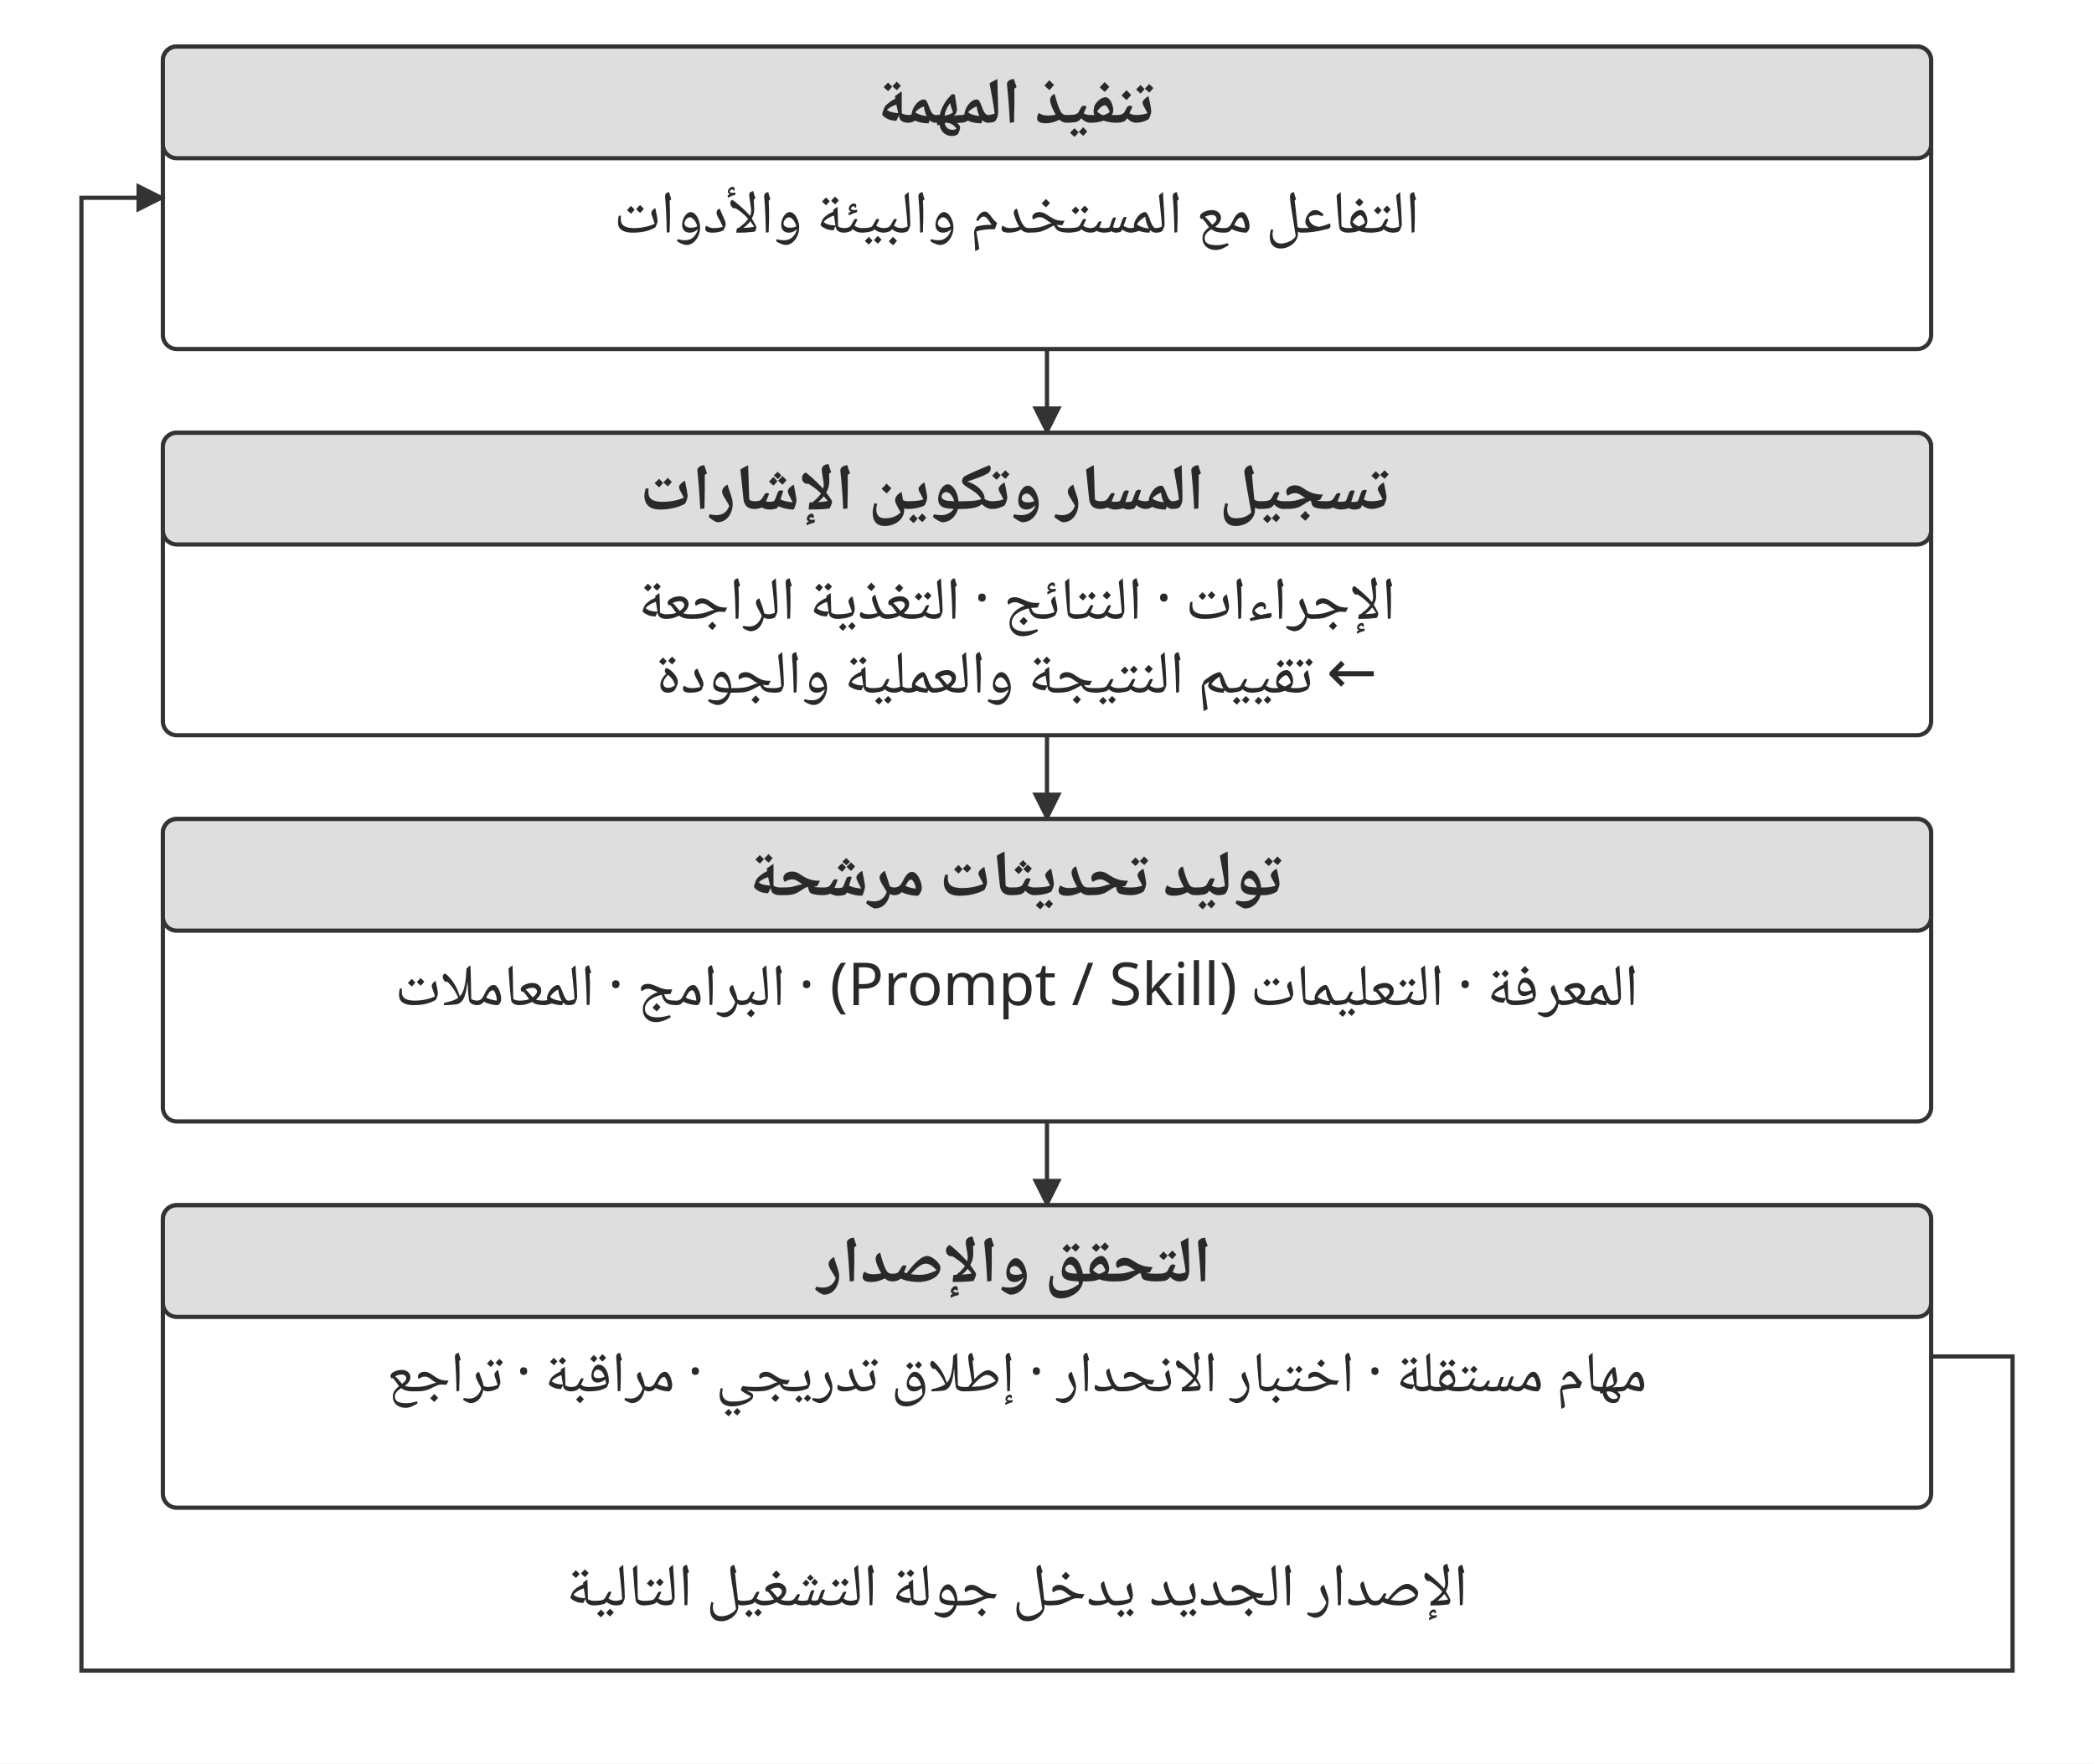
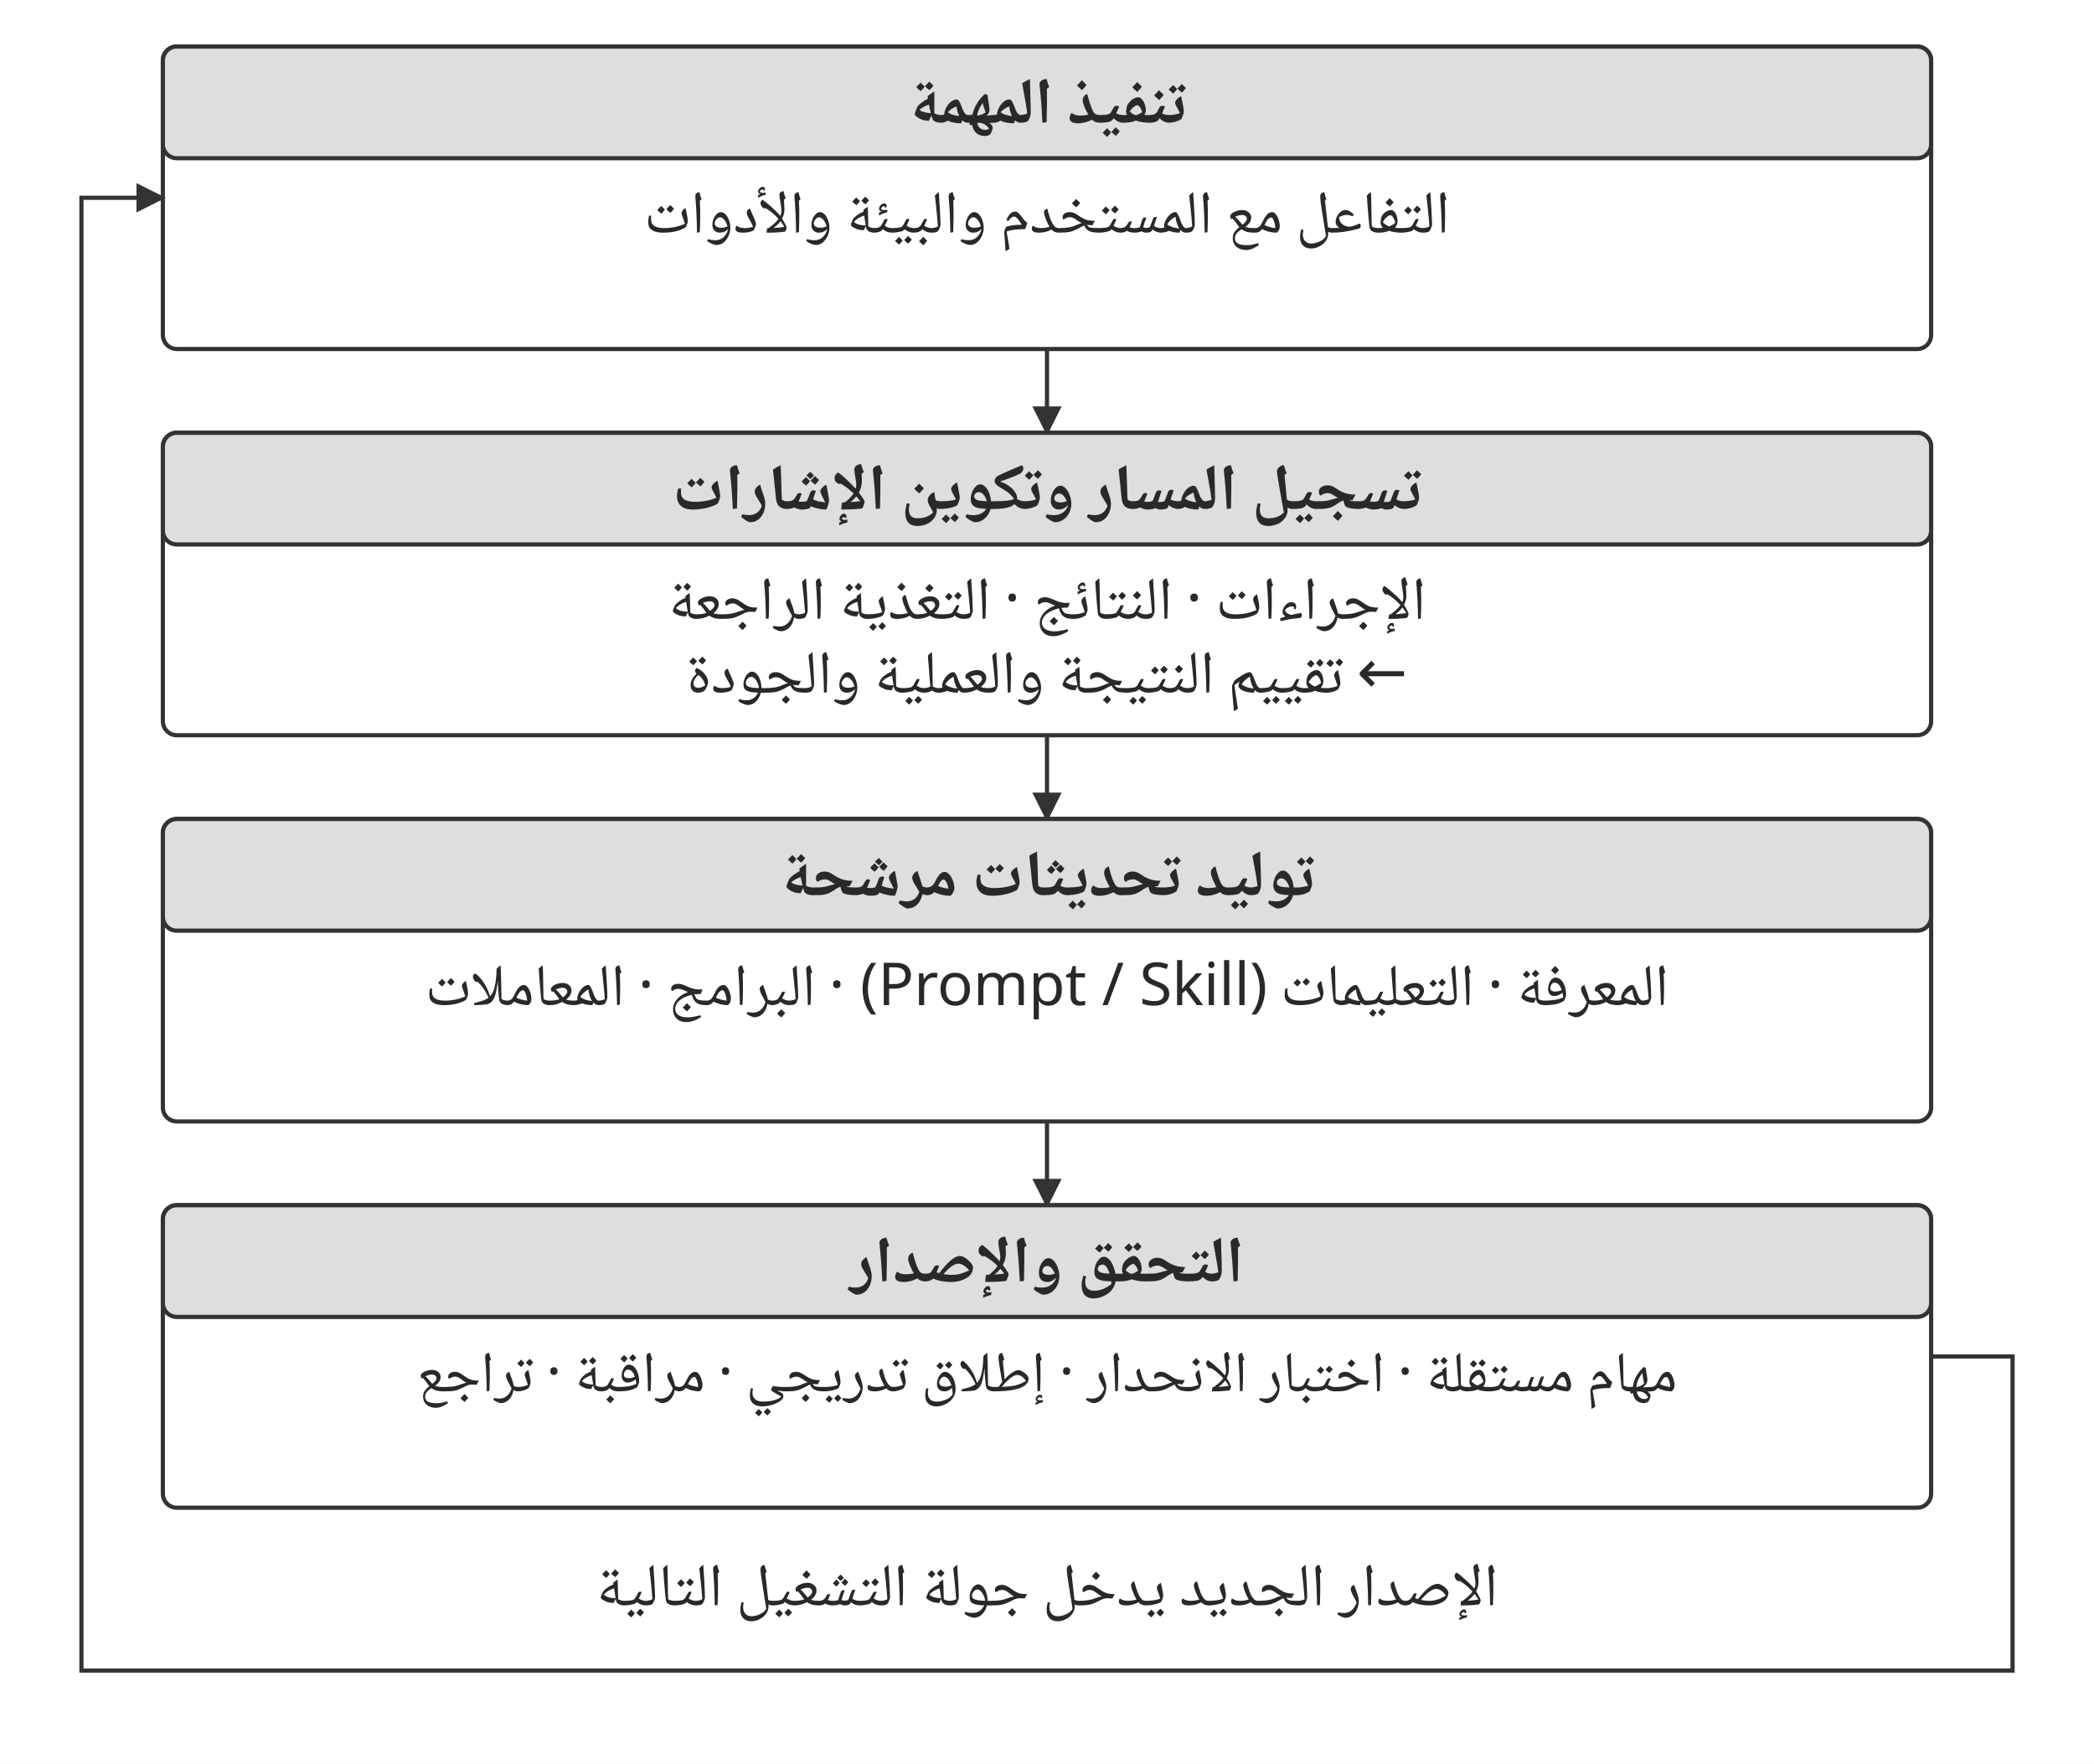
<svg xmlns="http://www.w3.org/2000/svg" width="106.000mm" height="89.276mm" viewBox="0 0 900 758" role="img" aria-labelledby="title desc">
  <defs>
    <marker id="arrow" viewBox="0 0 10 10" refX="9" refY="5" markerWidth="7" markerHeight="7" orient="auto-start-reverse">
      <path d="M0 0 L10 5 L0 10 Z" fill="#333333" />
    </marker>
  </defs>
  <rect width="900" height="758" fill="#ffffff" y="0" />
  <rect x="70" y="20" width="760" height="130" rx="6" fill="#ffffff" stroke="#333333" stroke-width="1.8" />
  <rect x="70" y="20" width="760" height="48" rx="6" fill="#dedede" stroke="#333333" stroke-width="1.8" />
-   <text x="436" y="53" text-anchor="middle" font-family="&quot;Noto Naskh Arabic&quot;, &quot;Noto Sans Arabic&quot;, Amiri, &quot;Geeza Pro&quot;, sans-serif" font-size="28.0" font-weight="700" fill="#292929" direction="rtl">تنفيذ المهمة</text>
-   <text x="437" y="100" text-anchor="middle" font-family="&quot;Noto Naskh Arabic&quot;, &quot;Noto Sans Arabic&quot;, Amiri, &quot;Geeza Pro&quot;, sans-serif" font-size="26.0" font-weight="400" fill="#292929" direction="rtl">التفاعل مع المستخدم والبيئة والأدوات</text>
+   <text x="450" y="53" text-anchor="middle" font-family="&quot;Noto Naskh Arabic&quot;, &quot;Noto Sans Arabic&quot;, Amiri, &quot;Geeza Pro&quot;, sans-serif" font-size="28.0" font-weight="700" fill="#292929" direction="rtl">تنفيذ المهمة</text>
+   <text x="450" y="100" text-anchor="middle" font-family="&quot;Noto Naskh Arabic&quot;, &quot;Noto Sans Arabic&quot;, Amiri, &quot;Geeza Pro&quot;, sans-serif" font-size="26.0" font-weight="400" fill="#292929" direction="rtl">التفاعل مع المستخدم والبيئة والأدوات</text>
  <path d="M450 150 L450 186" fill="none" stroke="#333333" stroke-width="1.8" marker-end="url(#arrow)" />
  <rect x="70" y="186" width="760" height="130" rx="6" fill="#ffffff" stroke="#333333" stroke-width="1.8" />
  <rect x="70" y="186" width="760" height="48" rx="6" fill="#dedede" stroke="#333333" stroke-width="1.8" />
-   <text x="436" y="219" text-anchor="middle" font-family="&quot;Noto Naskh Arabic&quot;, &quot;Noto Sans Arabic&quot;, Amiri, &quot;Geeza Pro&quot;, sans-serif" font-size="28.0" font-weight="700" fill="#292929" direction="rtl">تسجيل المسار وتكوين الإشارات</text>
-   <text x="437" y="266" text-anchor="middle" font-family="&quot;Noto Naskh Arabic&quot;, &quot;Noto Sans Arabic&quot;, Amiri, &quot;Geeza Pro&quot;, sans-serif" font-size="26.0" font-weight="400" fill="#292929" direction="rtl">الإجراءات · النتائج · التغذية الراجعة</text>
-   <text x="437" y="297.72" text-anchor="middle" font-family="&quot;Noto Naskh Arabic&quot;, &quot;Noto Sans Arabic&quot;, Amiri, &quot;Geeza Pro&quot;, sans-serif" font-size="26.0" font-weight="400" fill="#292929" direction="rtl">← تقييم النتيجة والعملية والجودة</text>
+   <text x="450" y="219" text-anchor="middle" font-family="&quot;Noto Naskh Arabic&quot;, &quot;Noto Sans Arabic&quot;, Amiri, &quot;Geeza Pro&quot;, sans-serif" font-size="28.0" font-weight="700" fill="#292929" direction="rtl">تسجيل المسار وتكوين الإشارات</text>
+   <text x="450" y="266" text-anchor="middle" font-family="&quot;Noto Naskh Arabic&quot;, &quot;Noto Sans Arabic&quot;, Amiri, &quot;Geeza Pro&quot;, sans-serif" font-size="26.0" font-weight="400" fill="#292929" direction="rtl">الإجراءات · النتائج · التغذية الراجعة</text>
+   <text x="450" y="297.72" text-anchor="middle" font-family="&quot;Noto Naskh Arabic&quot;, &quot;Noto Sans Arabic&quot;, Amiri, &quot;Geeza Pro&quot;, sans-serif" font-size="26.0" font-weight="400" fill="#292929" direction="rtl">← تقييم النتيجة والعملية والجودة</text>
  <path d="M450 316 L450 352" fill="none" stroke="#333333" stroke-width="1.8" marker-end="url(#arrow)" />
  <rect x="70" y="352" width="760" height="130" rx="6" fill="#ffffff" stroke="#333333" stroke-width="1.8" />
  <rect x="70" y="352" width="760" height="48" rx="6" fill="#dedede" stroke="#333333" stroke-width="1.8" />
-   <text x="436" y="385" text-anchor="middle" font-family="&quot;Noto Naskh Arabic&quot;, &quot;Noto Sans Arabic&quot;, Amiri, &quot;Geeza Pro&quot;, sans-serif" font-size="28.0" font-weight="700" fill="#292929" direction="rtl">توليد تحديثات مرشحة</text>
-   <text x="437" y="432" text-anchor="middle" font-family="&quot;Noto Naskh Arabic&quot;, &quot;Noto Sans Arabic&quot;, Amiri, &quot;Geeza Pro&quot;, sans-serif" font-size="25.5" font-weight="400" fill="#292929" direction="rtl">المعرفة · التعليمات (Prompt / Skill) · البرامج · المعاملات</text>
+   <text x="450" y="385" text-anchor="middle" font-family="&quot;Noto Naskh Arabic&quot;, &quot;Noto Sans Arabic&quot;, Amiri, &quot;Geeza Pro&quot;, sans-serif" font-size="28.0" font-weight="700" fill="#292929" direction="rtl">توليد تحديثات مرشحة</text>
+   <text x="450" y="432" text-anchor="middle" font-family="&quot;Noto Naskh Arabic&quot;, &quot;Noto Sans Arabic&quot;, Amiri, &quot;Geeza Pro&quot;, sans-serif" font-size="25.5" font-weight="400" fill="#292929" direction="rtl">المعرفة · التعليمات (Prompt / Skill) · البرامج · المعاملات</text>
  <path d="M450 482 L450 518" fill="none" stroke="#333333" stroke-width="1.8" marker-end="url(#arrow)" />
  <rect x="70" y="518" width="760" height="130" rx="6" fill="#ffffff" stroke="#333333" stroke-width="1.8" />
  <rect x="70" y="518" width="760" height="48" rx="6" fill="#dedede" stroke="#333333" stroke-width="1.8" />
-   <text x="436" y="551" text-anchor="middle" font-family="&quot;Noto Naskh Arabic&quot;, &quot;Noto Sans Arabic&quot;, Amiri, &quot;Geeza Pro&quot;, sans-serif" font-size="28.0" font-weight="700" fill="#292929" direction="rtl">التحقق والإصدار</text>
-   <text x="437" y="598" text-anchor="middle" font-family="&quot;Noto Naskh Arabic&quot;, &quot;Noto Sans Arabic&quot;, Amiri, &quot;Geeza Pro&quot;, sans-serif" font-size="24.7" font-weight="400" fill="#292929" direction="rtl">مهام مستقلة · اختبار الانحدار · إطلاق تدريجي · مراقبة · تراجع</text>
+   <text x="450" y="551" text-anchor="middle" font-family="&quot;Noto Naskh Arabic&quot;, &quot;Noto Sans Arabic&quot;, Amiri, &quot;Geeza Pro&quot;, sans-serif" font-size="28.0" font-weight="700" fill="#292929" direction="rtl">التحقق والإصدار</text>
+   <text x="450" y="598" text-anchor="middle" font-family="&quot;Noto Naskh Arabic&quot;, &quot;Noto Sans Arabic&quot;, Amiri, &quot;Geeza Pro&quot;, sans-serif" font-size="24.7" font-weight="400" fill="#292929" direction="rtl">مهام مستقلة · اختبار الانحدار · إطلاق تدريجي · مراقبة · تراجع</text>
  <path d="M830 583 L865 583 L865 718 L35 718 L35 85 L70 85" fill="none" stroke="#333333" stroke-width="1.8" marker-end="url(#arrow)" />
-   <text x="437" y="690" text-anchor="middle" font-family="&quot;Noto Naskh Arabic&quot;, &quot;Noto Sans Arabic&quot;, Amiri, &quot;Geeza Pro&quot;, sans-serif" font-size="26.0" font-weight="400" fill="#292929" direction="rtl">الإصدار الجديد يدخل جولة التشغيل التالية</text>
+   <text x="450" y="690" text-anchor="middle" font-family="&quot;Noto Naskh Arabic&quot;, &quot;Noto Sans Arabic&quot;, Amiri, &quot;Geeza Pro&quot;, sans-serif" font-size="26.0" font-weight="400" fill="#292929" direction="rtl">الإصدار الجديد يدخل جولة التشغيل التالية</text>
  <defs />
</svg>
